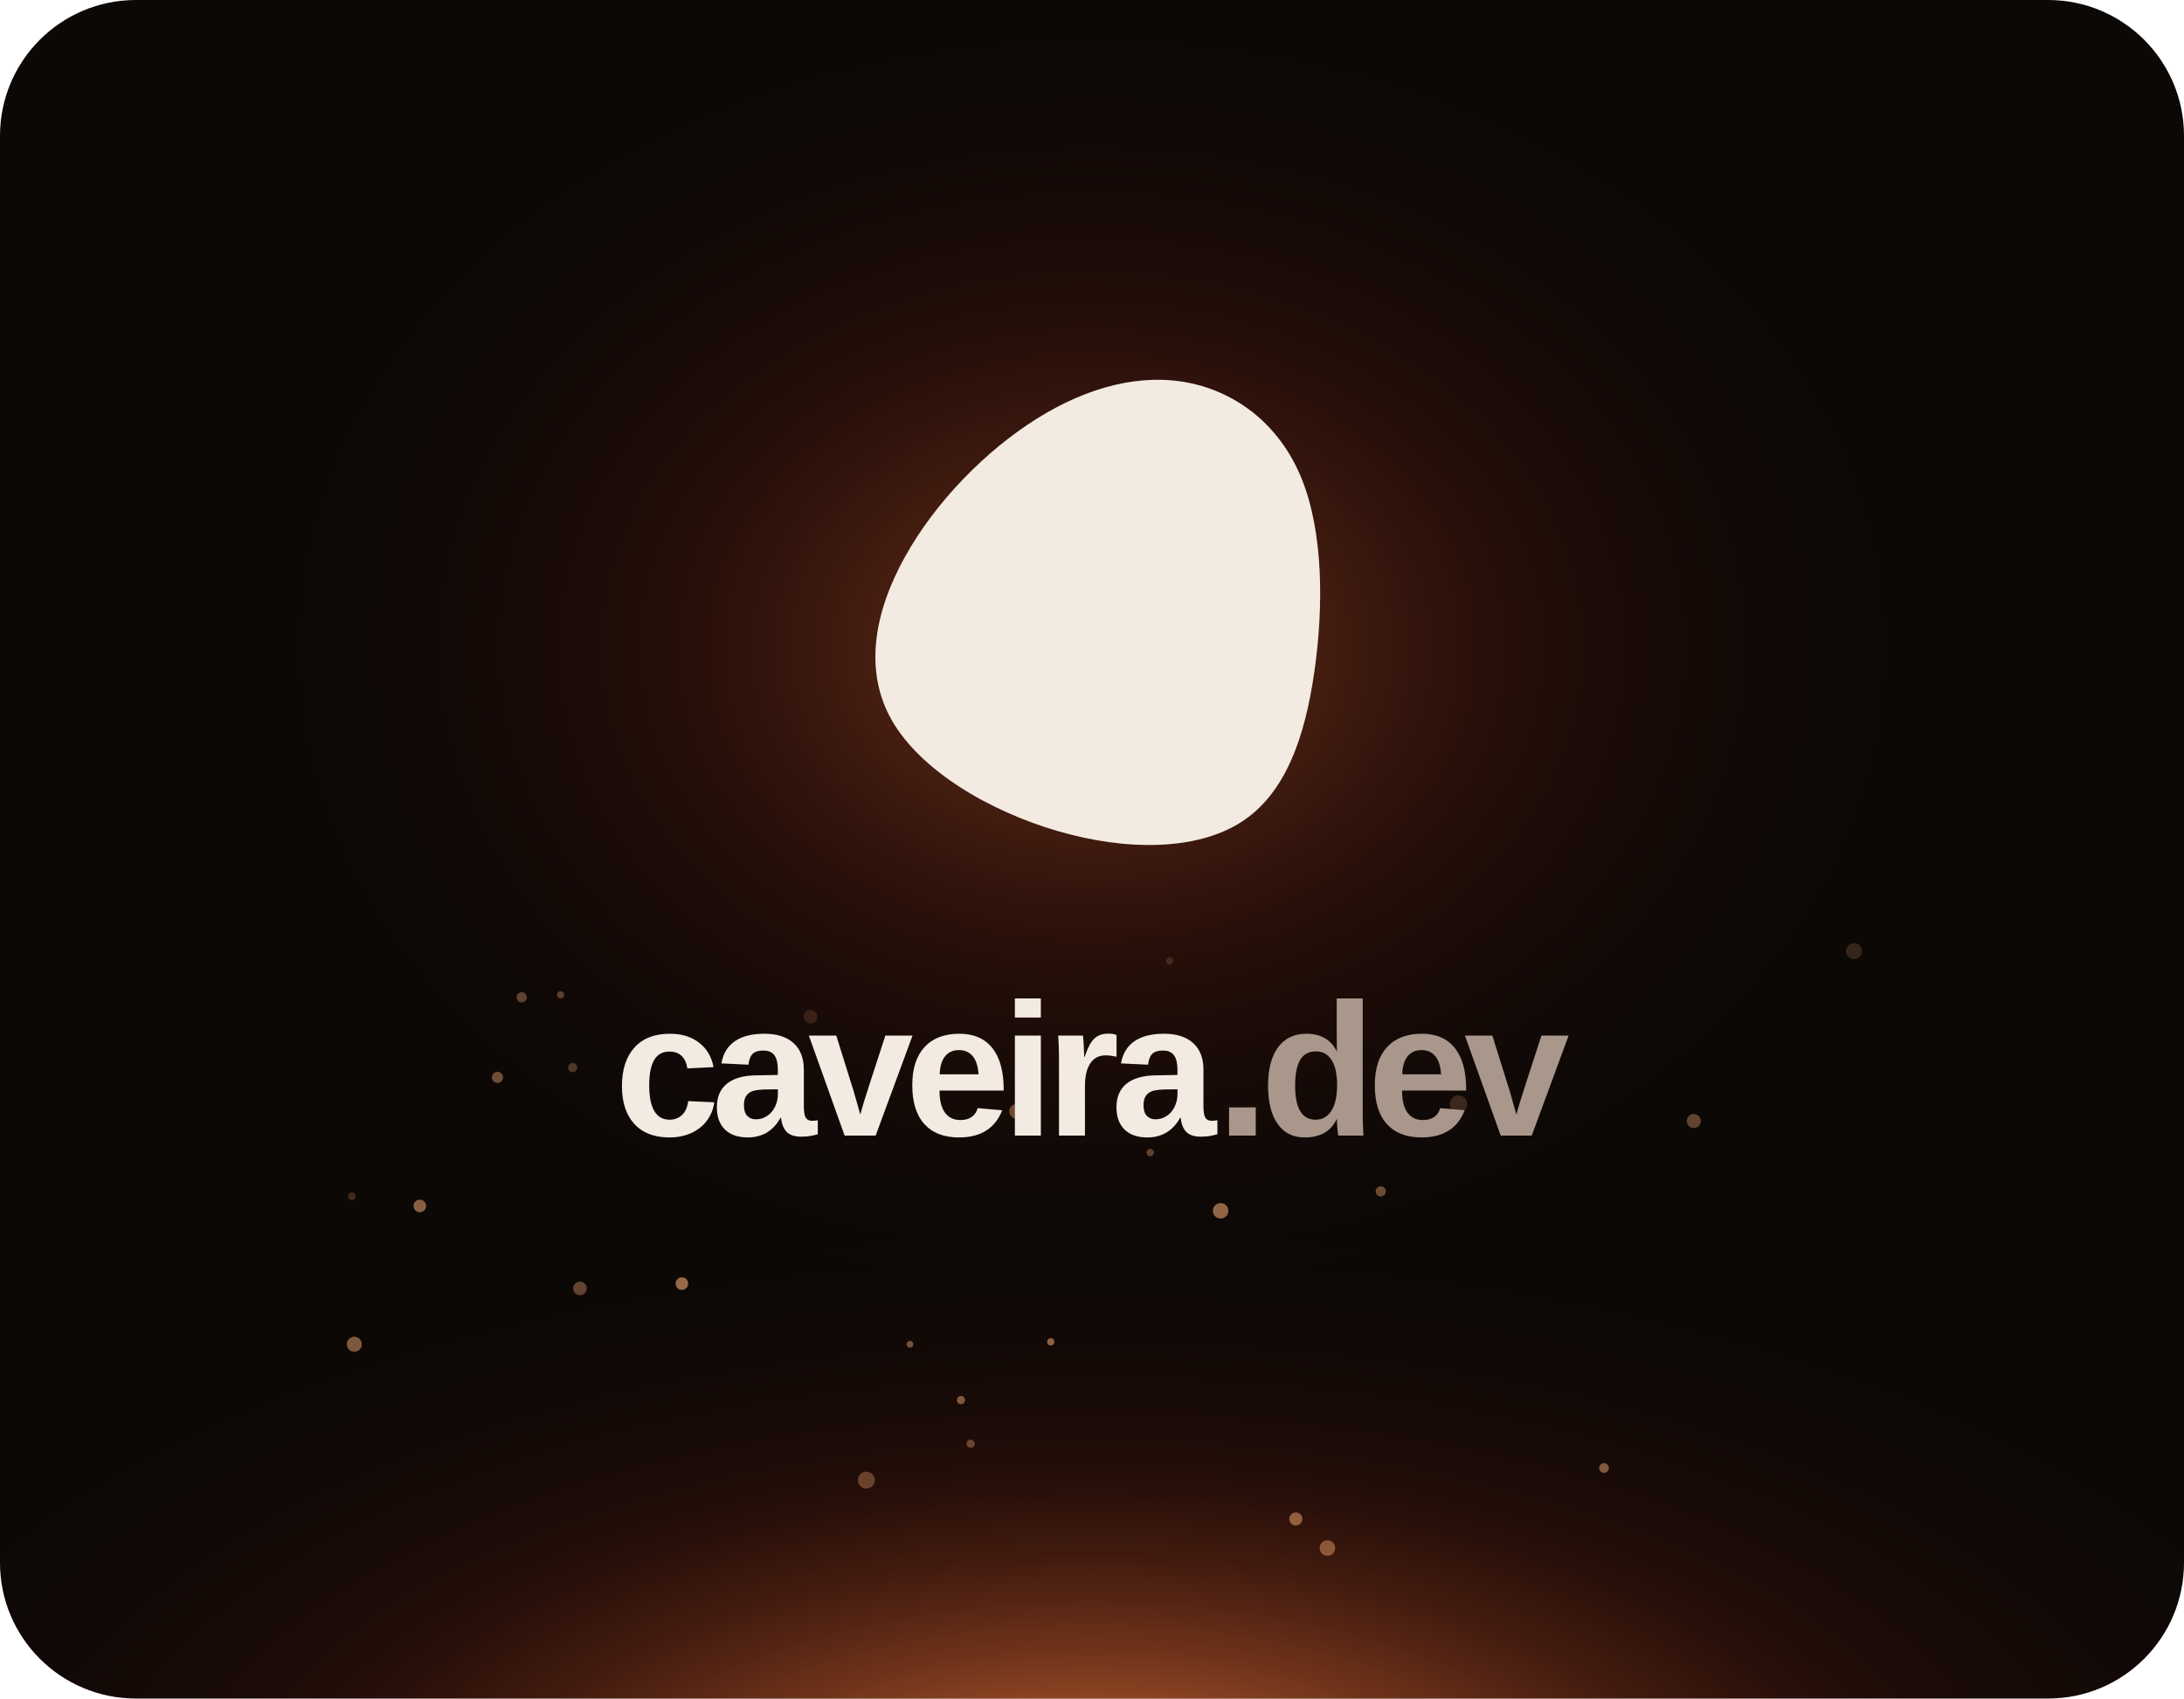
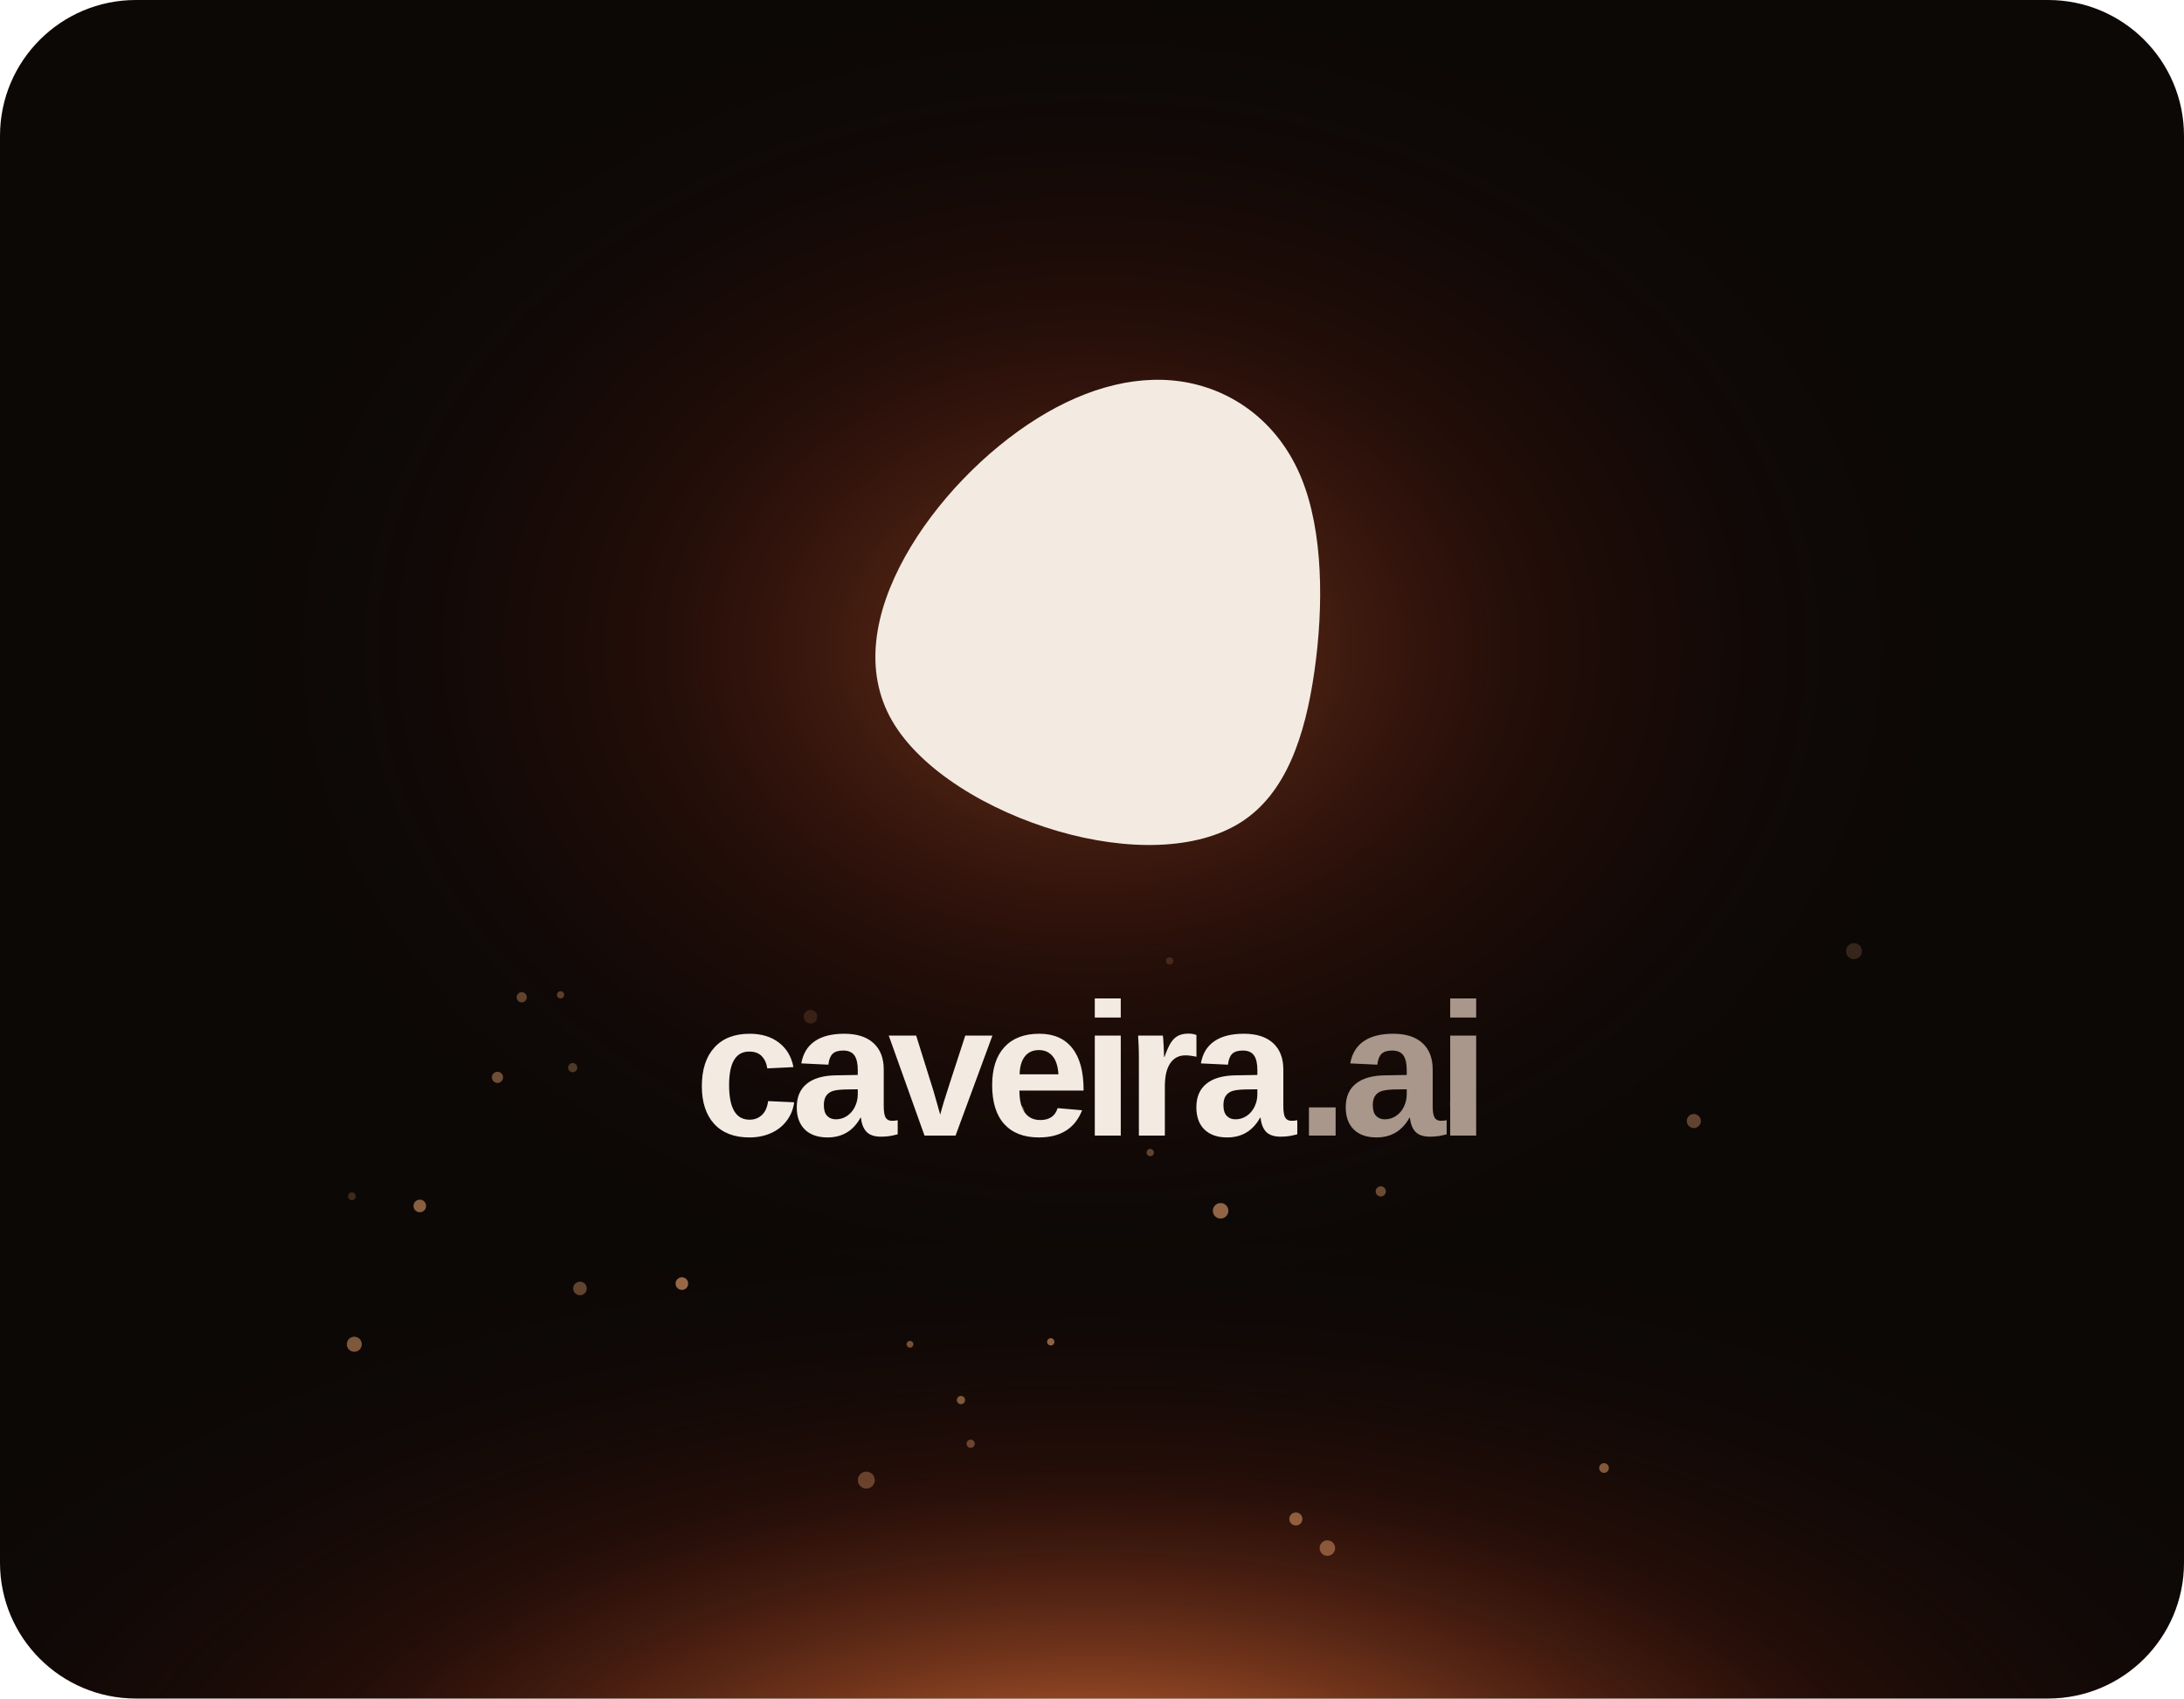
<svg xmlns="http://www.w3.org/2000/svg" width="900" height="700" viewBox="0 0 900 700" role="img" aria-labelledby="t">
  <defs>
    <radialGradient id="glow" cx="50%" cy="38%" r="40%">
      <stop offset="0" stop-color="#ff7a3d" stop-opacity="0.42" />
      <stop offset="0.5" stop-color="#9e2a16" stop-opacity="0.16" />
      <stop offset="1" stop-color="#0c0806" stop-opacity="0" />
    </radialGradient>
    <radialGradient id="horizon" cx="50%" cy="50%" r="50%">
      <stop offset="0" stop-color="#ffb070" stop-opacity="0.9" />
      <stop offset="0.22" stop-color="#ff7a3d" stop-opacity="0.55" />
      <stop offset="0.6" stop-color="#8a2412" stop-opacity="0.18" />
      <stop offset="1" stop-color="#0c0806" stop-opacity="0" />
    </radialGradient>
    <clipPath id="tile">
      <rect width="900" height="700" rx="56" />
    </clipPath>
  </defs>
  <g clip-path="url(#tile)">
    <rect width="900" height="700" fill="#0c0806" />
    <rect width="900" height="700" fill="url(#glow)" />
    <ellipse cx="450" cy="760" rx="560" ry="260" fill="url(#horizon)" />
    <g fill="#ffb27a">
      <circle cx="334" cy="419" r="2.8" opacity="0.14" />
      <circle cx="474" cy="475" r="1.5" opacity="0.34" />
      <circle cx="145" cy="493" r="1.6" opacity="0.2" />
      <circle cx="400" cy="595" r="1.7" opacity="0.34" />
      <circle cx="534" cy="626" r="2.7" opacity="0.47" />
      <circle cx="764" cy="392" r="3.3" opacity="0.17" />
      <circle cx="215" cy="411" r="2.1" opacity="0.34" />
      <circle cx="239" cy="531" r="2.8" opacity="0.35" />
      <circle cx="482" cy="396" r="1.5" opacity="0.16" />
      <circle cx="569" cy="491" r="2.1" opacity="0.39" />
      <circle cx="419" cy="458" r="3.1" opacity="0.38" />
      <circle cx="281" cy="529" r="2.6" opacity="0.57" />
      <circle cx="601" cy="455" r="3.6" opacity="0.18" />
      <circle cx="396" cy="577" r="1.7" opacity="0.46" />
      <circle cx="146" cy="554" r="3.1" opacity="0.47" />
      <circle cx="698" cy="462" r="2.9" opacity="0.35" />
      <circle cx="503" cy="499" r="3.2" opacity="0.54" />
      <circle cx="433" cy="553" r="1.5" opacity="0.53" />
      <circle cx="547" cy="638" r="3.2" opacity="0.42" />
      <circle cx="375" cy="554" r="1.4" opacity="0.42" />
      <circle cx="231" cy="410" r="1.5" opacity="0.32" />
      <circle cx="205" cy="444" r="2.3" opacity="0.41" />
      <circle cx="173" cy="497" r="2.6" opacity="0.51" />
      <circle cx="661" cy="605" r="2.0" opacity="0.46" />
      <circle cx="357" cy="610" r="3.5" opacity="0.32" />
      <circle cx="236" cy="440" r="1.9" opacity="0.28" />
    </g>
  </g>
  <g transform="translate(450 250) scale(0.34) translate(-505 -505)">
    <path fill="#f3ebe2" d="M622.572 233.779 C680.572 245.445 732.572 284.779 758.905 349.445 C785.238 414.112 785.905 504.112 774.572 583.445 C763.238 662.779 739.905 731.445 685.905 766.112 C631.905 800.779 547.238 801.445 463.572 777.112 C379.905 752.779 297.238 703.445 262.572 643.112 C227.905 582.779 241.238 511.445 278.238 444.779 C315.238 378.112 375.905 316.112 438.238 277.112 C500.572 238.112 564.572 222.112 622.572 233.779Z" />
  </g>
-   <text x="450" y="468" text-anchor="middle" fill="#f3ebe2" font-family="Poppins, 'Helvetica Neue', Arial, sans-serif" font-size="78" font-weight="600" letter-spacing="-3.5">caveira<tspan fill="#a8978a">.dev</tspan>
+   <text x="450" y="468" text-anchor="middle" fill="#f3ebe2" font-family="Poppins, 'Helvetica Neue', Arial, sans-serif" font-size="78" font-weight="600" letter-spacing="-3.5">caveira<tspan fill="#a8978a">.ai</tspan>
  </text>
</svg>
